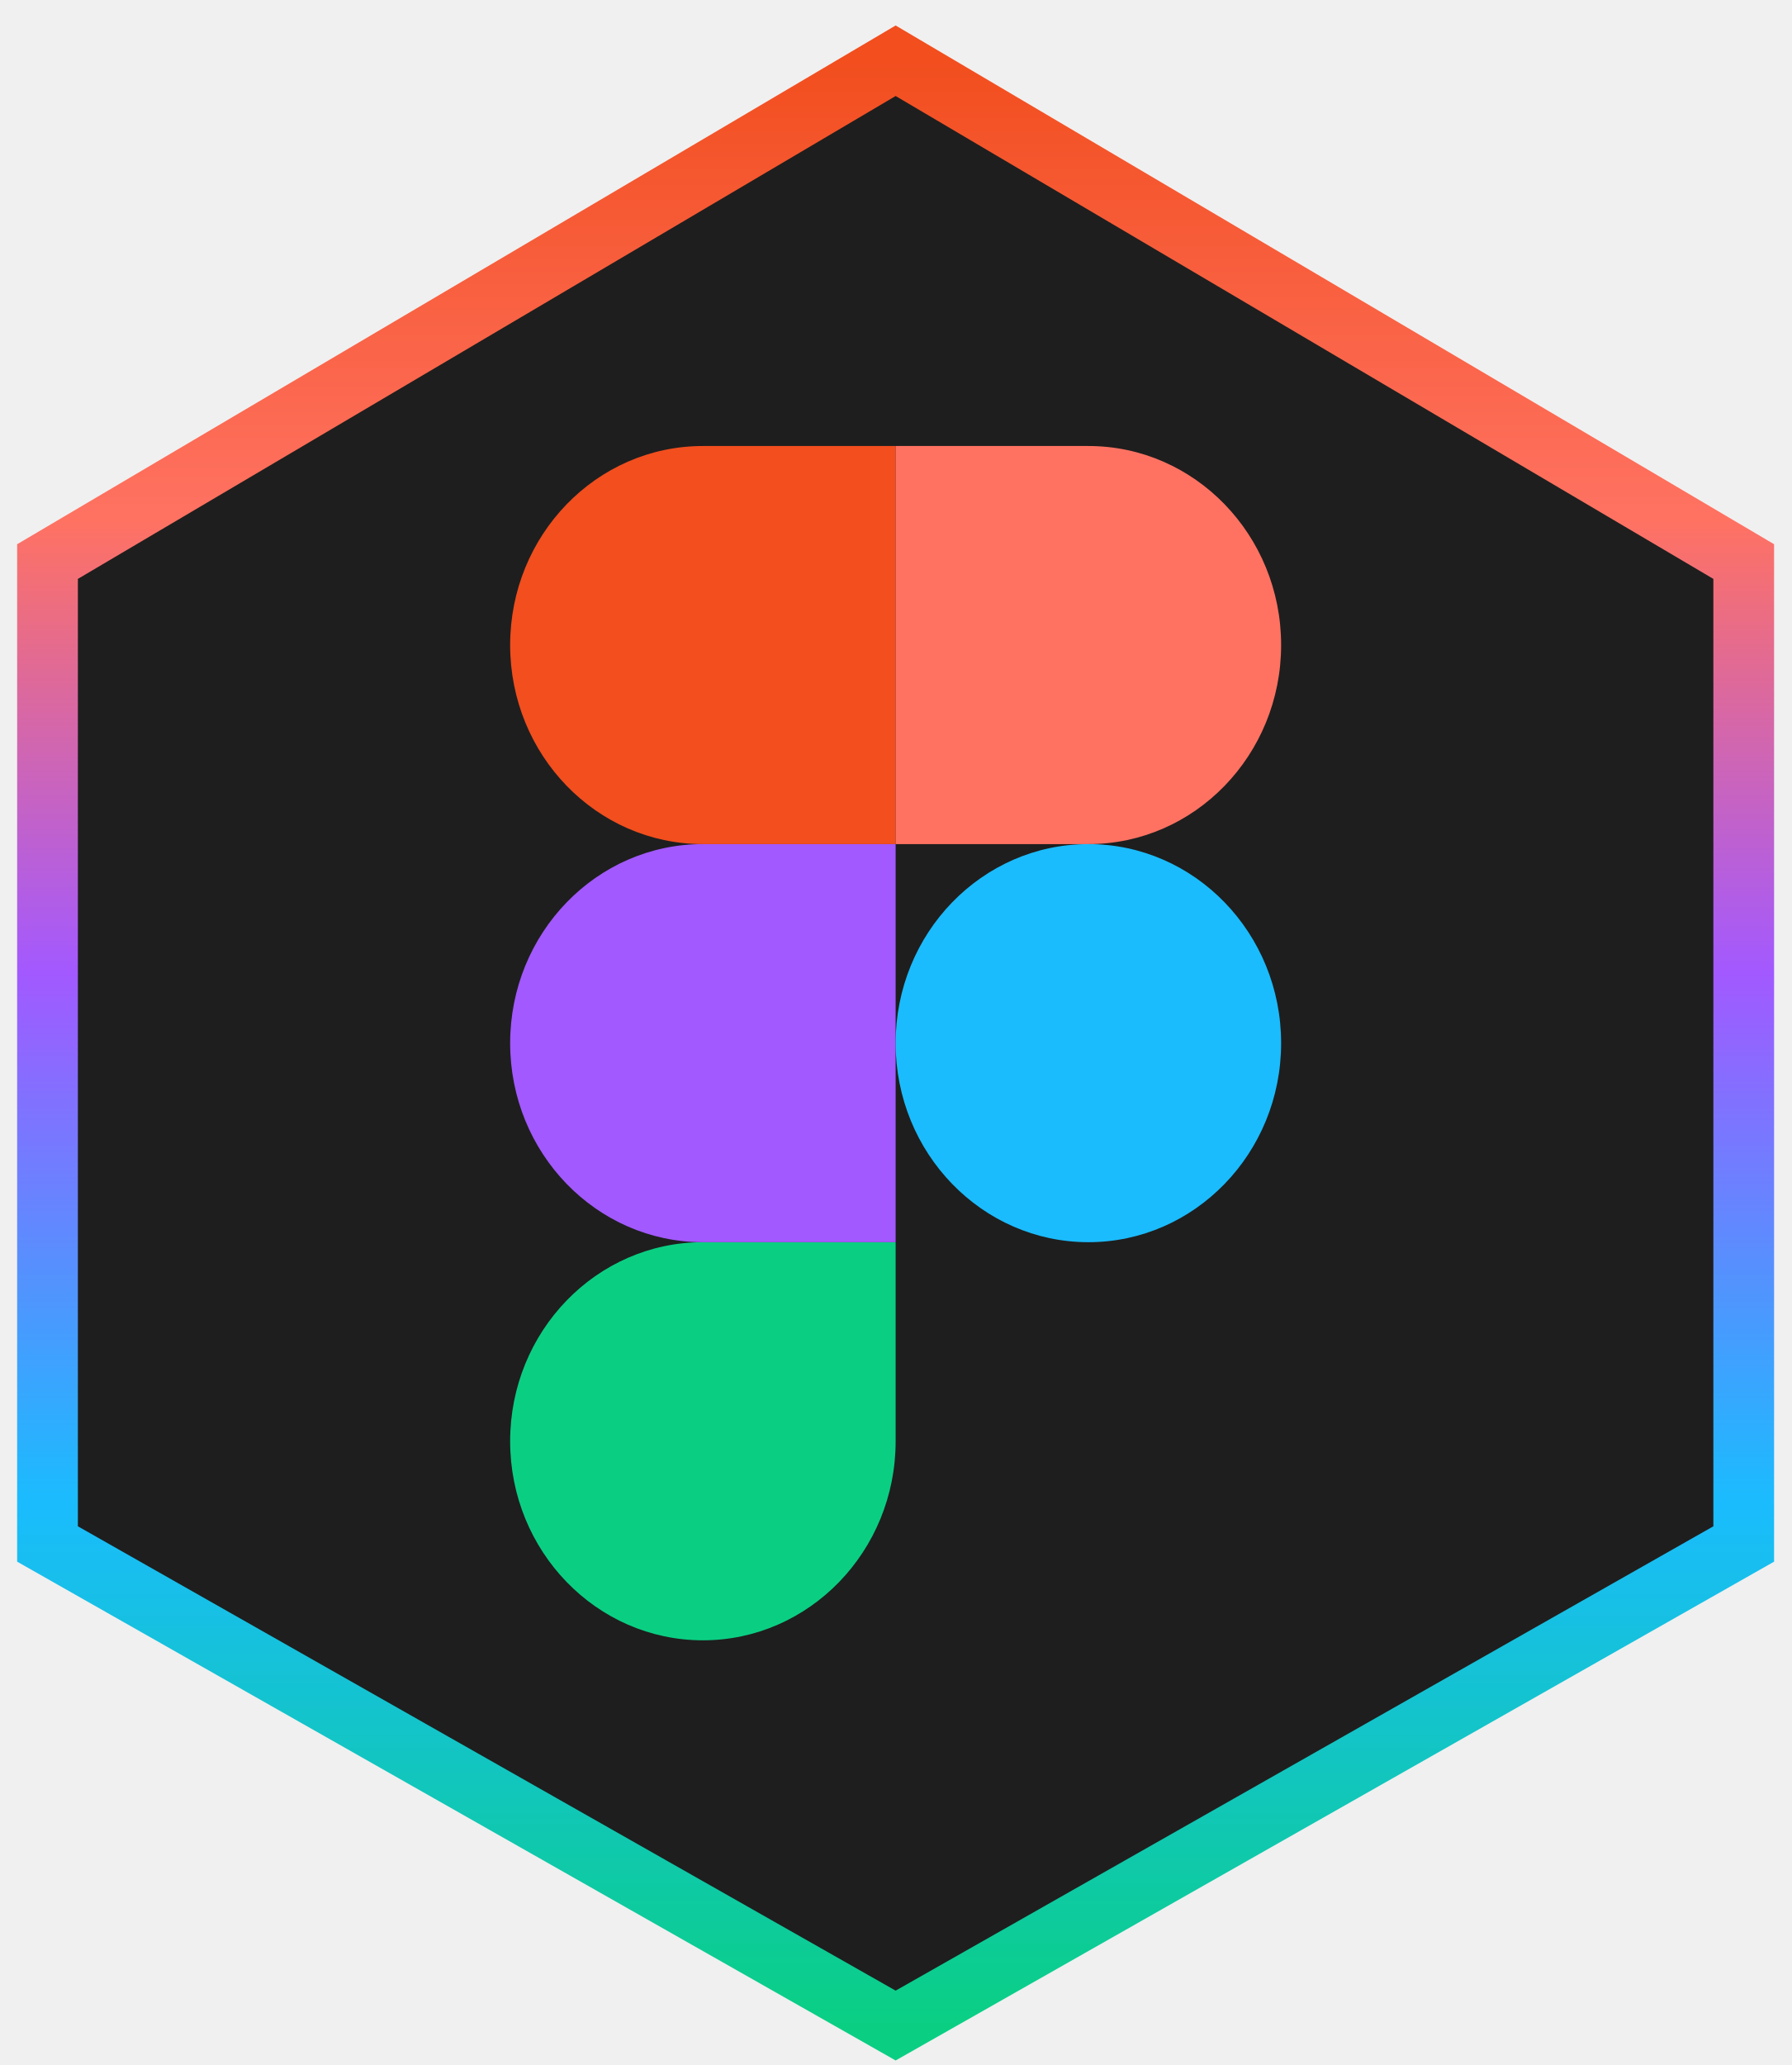
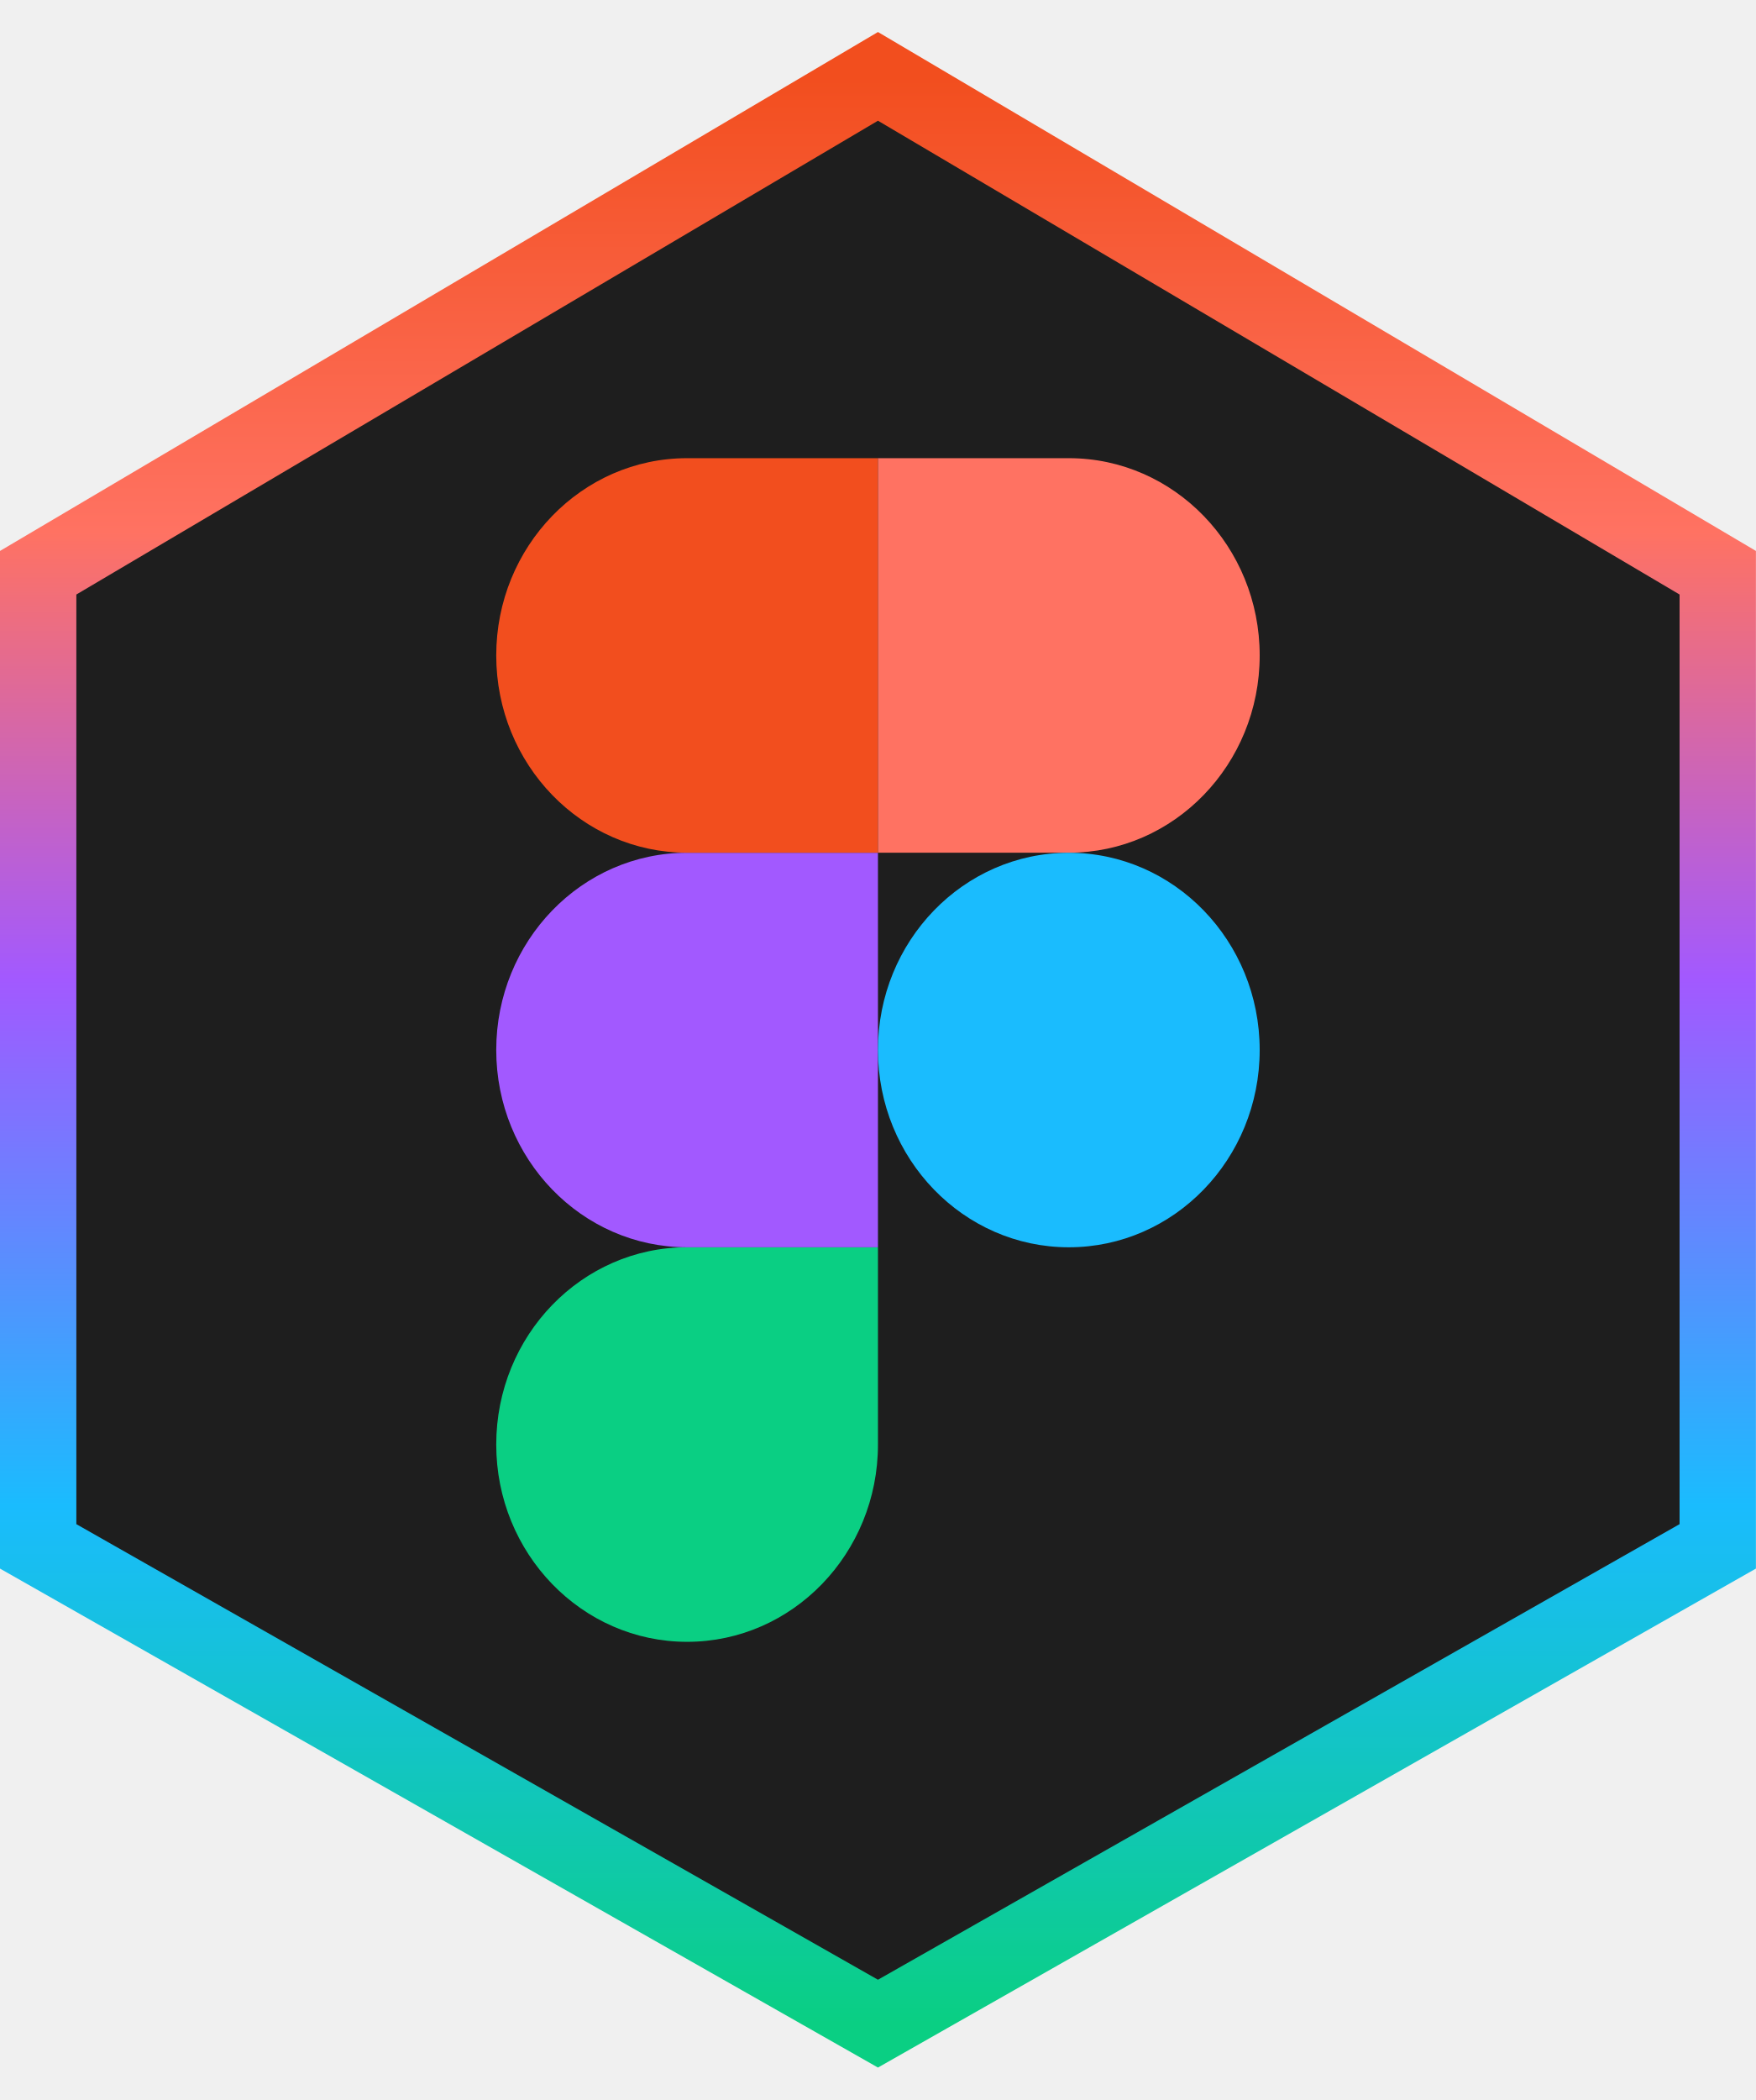
- <svg xmlns="http://www.w3.org/2000/svg" width="59" height="68" viewBox="0 0 59 68" fill="none">
-   <path d="M29.5 2L1.565 18.492V50.843L29.5 66.701L57.434 50.843V18.492L29.5 2Z" fill="#1E1E1E" stroke="url(#paint0_linear_503_864)" stroke-width="2" />
-   <g clip-path="url(#clip0_503_864)">
-     <path d="M23.151 54.015C26.656 54.015 29.5 51.078 29.5 47.46V40.905H23.151C19.647 40.905 16.803 43.842 16.803 47.46C16.803 51.078 19.647 54.015 23.151 54.015Z" fill="#0ACF83" />
-     <path d="M16.803 34.351C16.803 30.732 19.647 27.796 23.151 27.796H29.5V40.905H23.151C19.647 40.905 16.803 37.969 16.803 34.351Z" fill="#A259FF" />
-     <path d="M16.803 21.241C16.803 17.623 19.647 14.687 23.151 14.687H29.5V27.796H23.151C19.647 27.796 16.803 24.86 16.803 21.241Z" fill="#F24E1E" />
-     <path d="M29.5 14.687H35.849C39.353 14.687 42.197 17.623 42.197 21.241C42.197 24.86 39.353 27.796 35.849 27.796H29.5V14.687Z" fill="#FF7262" />
-     <path d="M42.197 34.351C42.197 37.969 39.353 40.905 35.849 40.905C32.344 40.905 29.5 37.969 29.5 34.351C29.5 30.732 32.344 27.796 35.849 27.796C39.353 27.796 42.197 30.732 42.197 34.351Z" fill="#1ABCFE" />
+ <svg xmlns="http://www.w3.org/2000/svg" width="46" height="55" viewBox="0 0 46 55" fill="none">
+   <path d="M23 2L1 15V40.5L23 53L45 40.5V15L23 2Z" fill="#1E1E1E" stroke="url(#paint0_linear_594_3371)" stroke-width="2" />
+   <g clip-path="url(#clip0_594_3371)">
+     <path d="M18 43C20.76 43 23 40.685 23 37.833V32.666H18C15.24 32.666 13 34.981 13 37.833C13 40.685 15.24 43 18 43Z" fill="#0ACF83" />
+     <path d="M13 27.5C13 24.648 15.24 22.334 18 22.334H23V32.667H18C15.24 32.667 13 30.352 13 27.5Z" fill="#A259FF" />
+     <path d="M13 17.167C13 14.315 15.24 12 18 12H23V22.333H18C15.24 22.333 13 20.019 13 17.167Z" fill="#F24E1E" />
+     <path d="M23 12H28C30.76 12 33 14.315 33 17.167C33 20.019 30.76 22.333 28 22.333H23V12Z" fill="#FF7262" />
+     <path d="M33 27.5C33 30.352 30.76 32.667 28 32.667C25.24 32.667 23 30.352 23 27.5C23 24.648 25.24 22.334 28 22.334C30.76 22.334 33 24.648 33 27.5Z" fill="#1ABCFE" />
  </g>
  <defs>
-     <linearGradient id="paint0_linear_503_864" x1="29.5" y1="2" x2="29.5" y2="66.701" gradientUnits="userSpaceOnUse">
+     <linearGradient id="paint0_linear_594_3371" x1="23" y1="2" x2="23" y2="53" gradientUnits="userSpaceOnUse">
      <stop stop-color="#F24E1E" />
      <stop offset="0.234" stop-color="#FF7262" />
      <stop offset="0.464" stop-color="#A259FF" />
      <stop offset="0.734" stop-color="#1ABCFE" />
      <stop offset="1" stop-color="#0ACF83" />
    </linearGradient>
-     <clipPath id="clip0_503_864">
-       <rect width="25.395" height="39.328" fill="white" transform="translate(16.8027 14.6865)" />
+     <clipPath id="clip0_594_3371">
+       <rect width="20" height="31" fill="white" transform="translate(13 12)" />
    </clipPath>
  </defs>
</svg>
